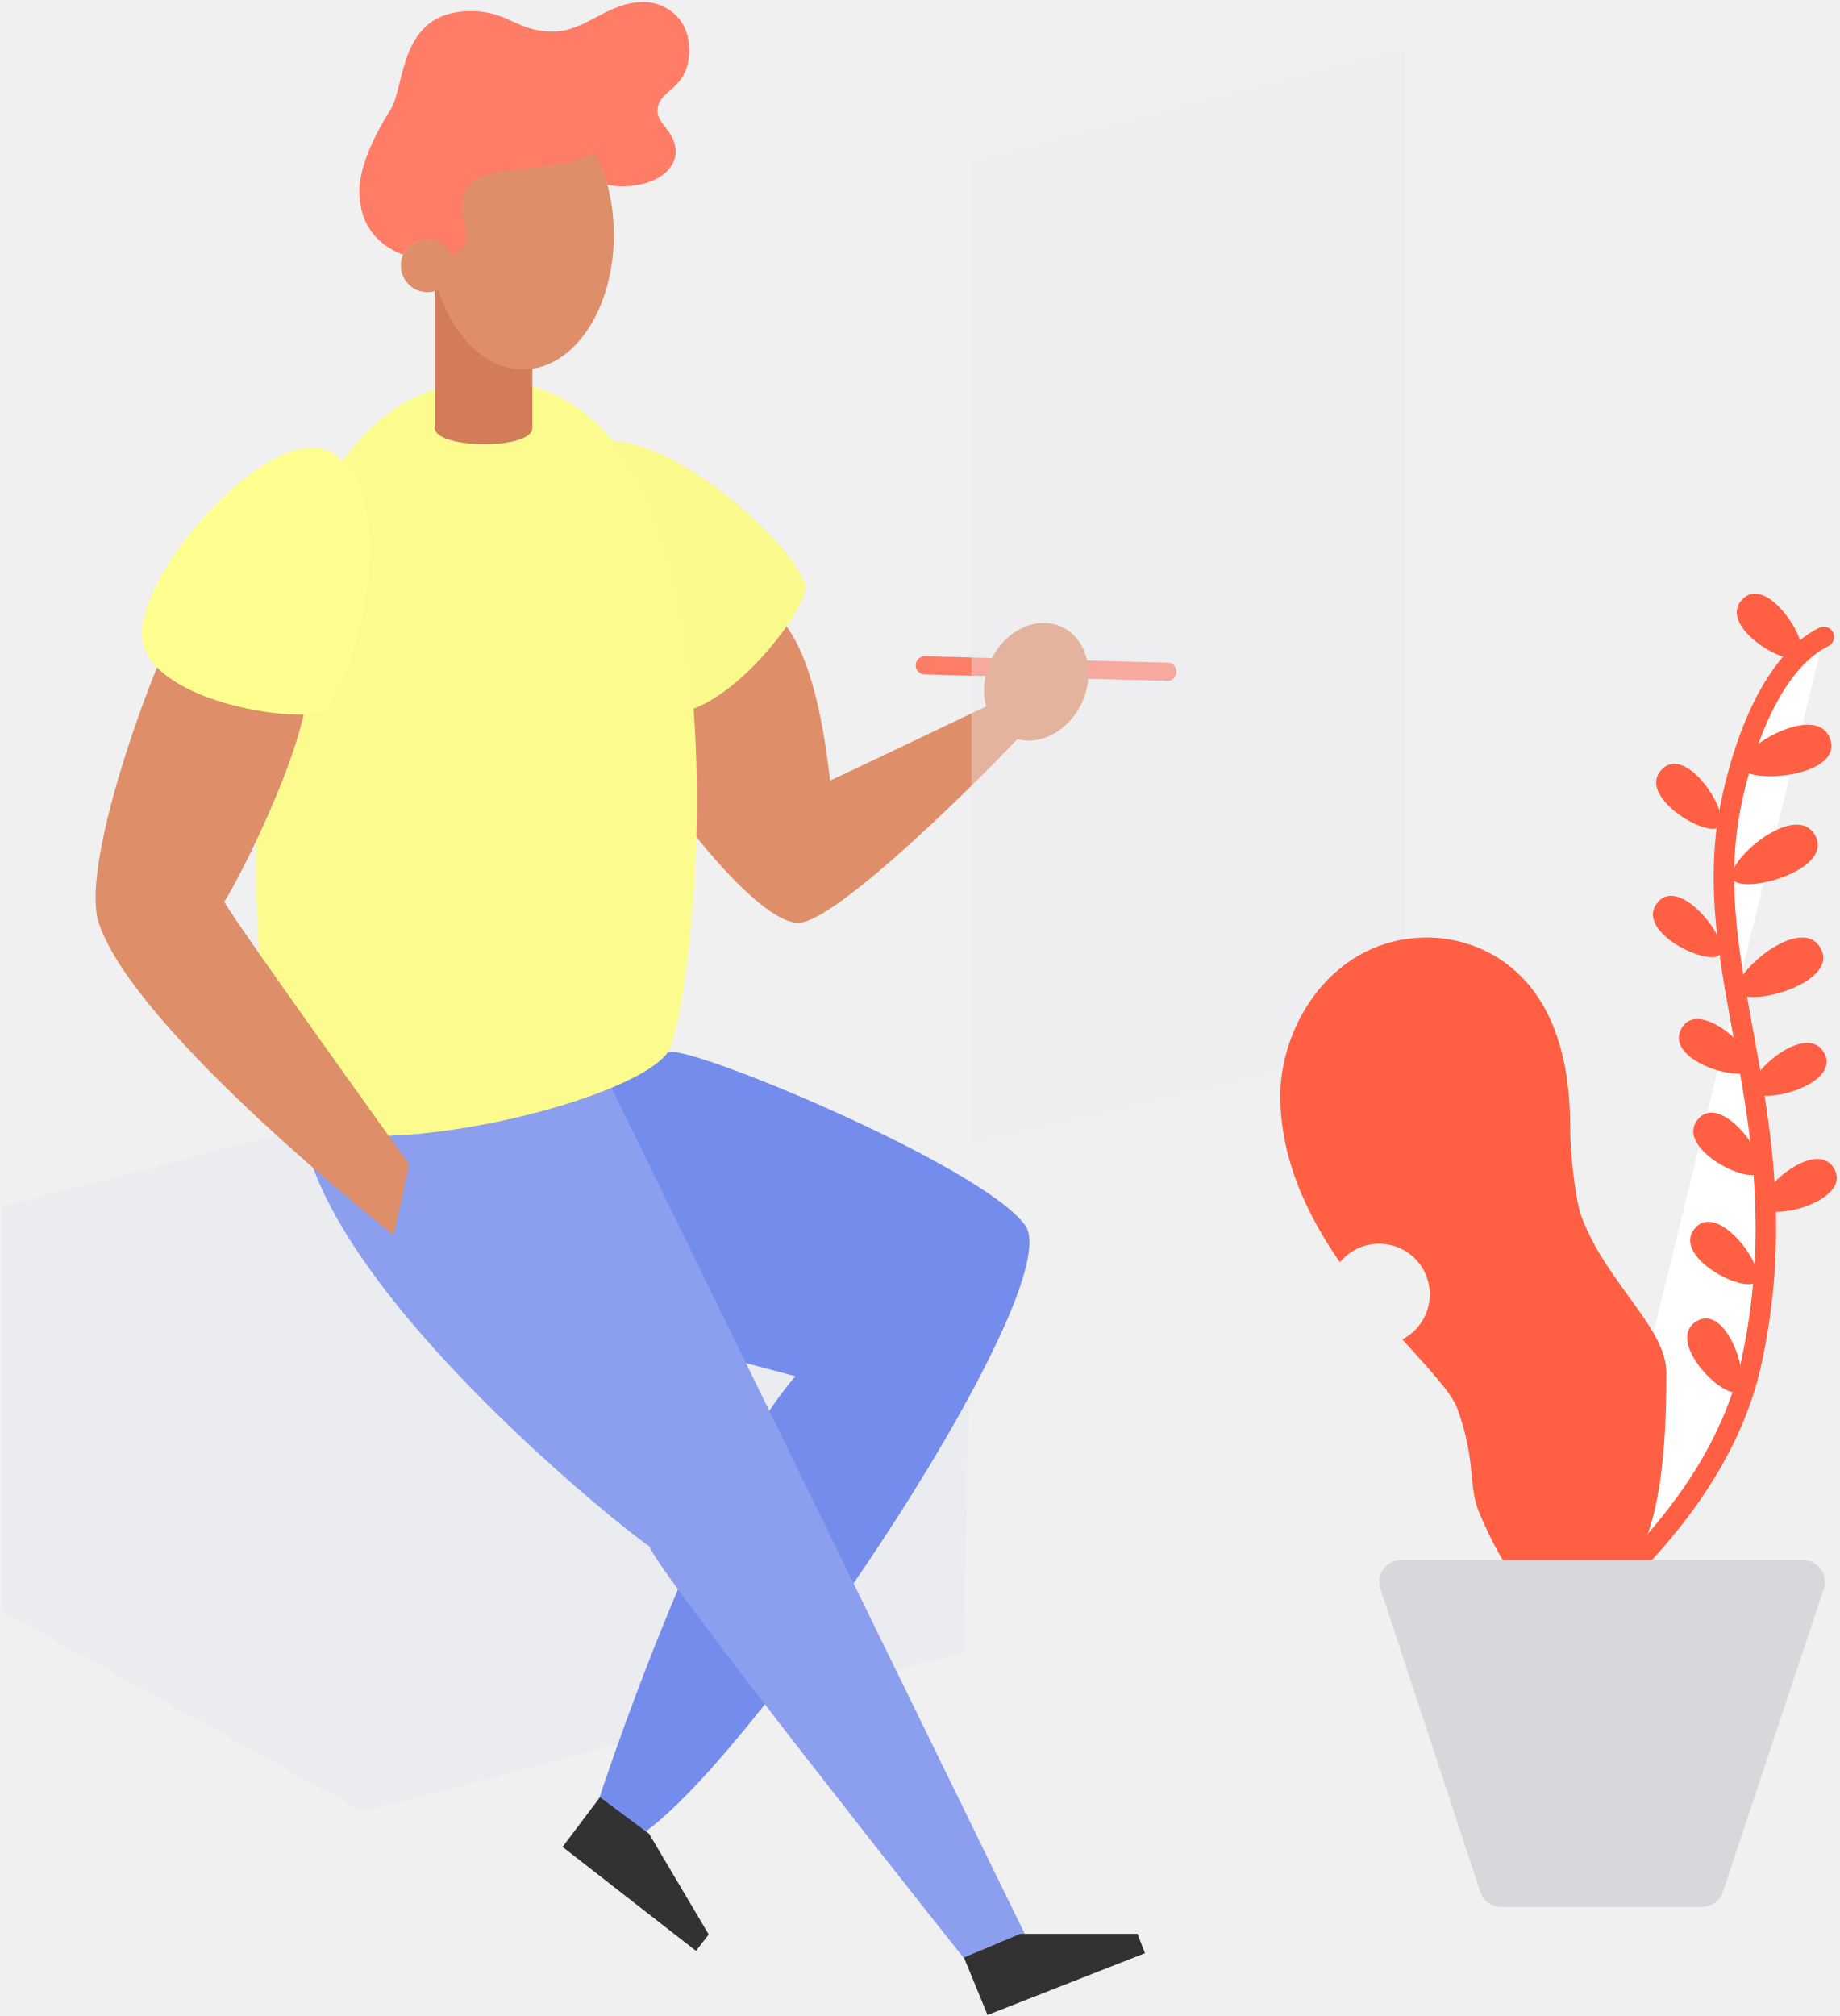
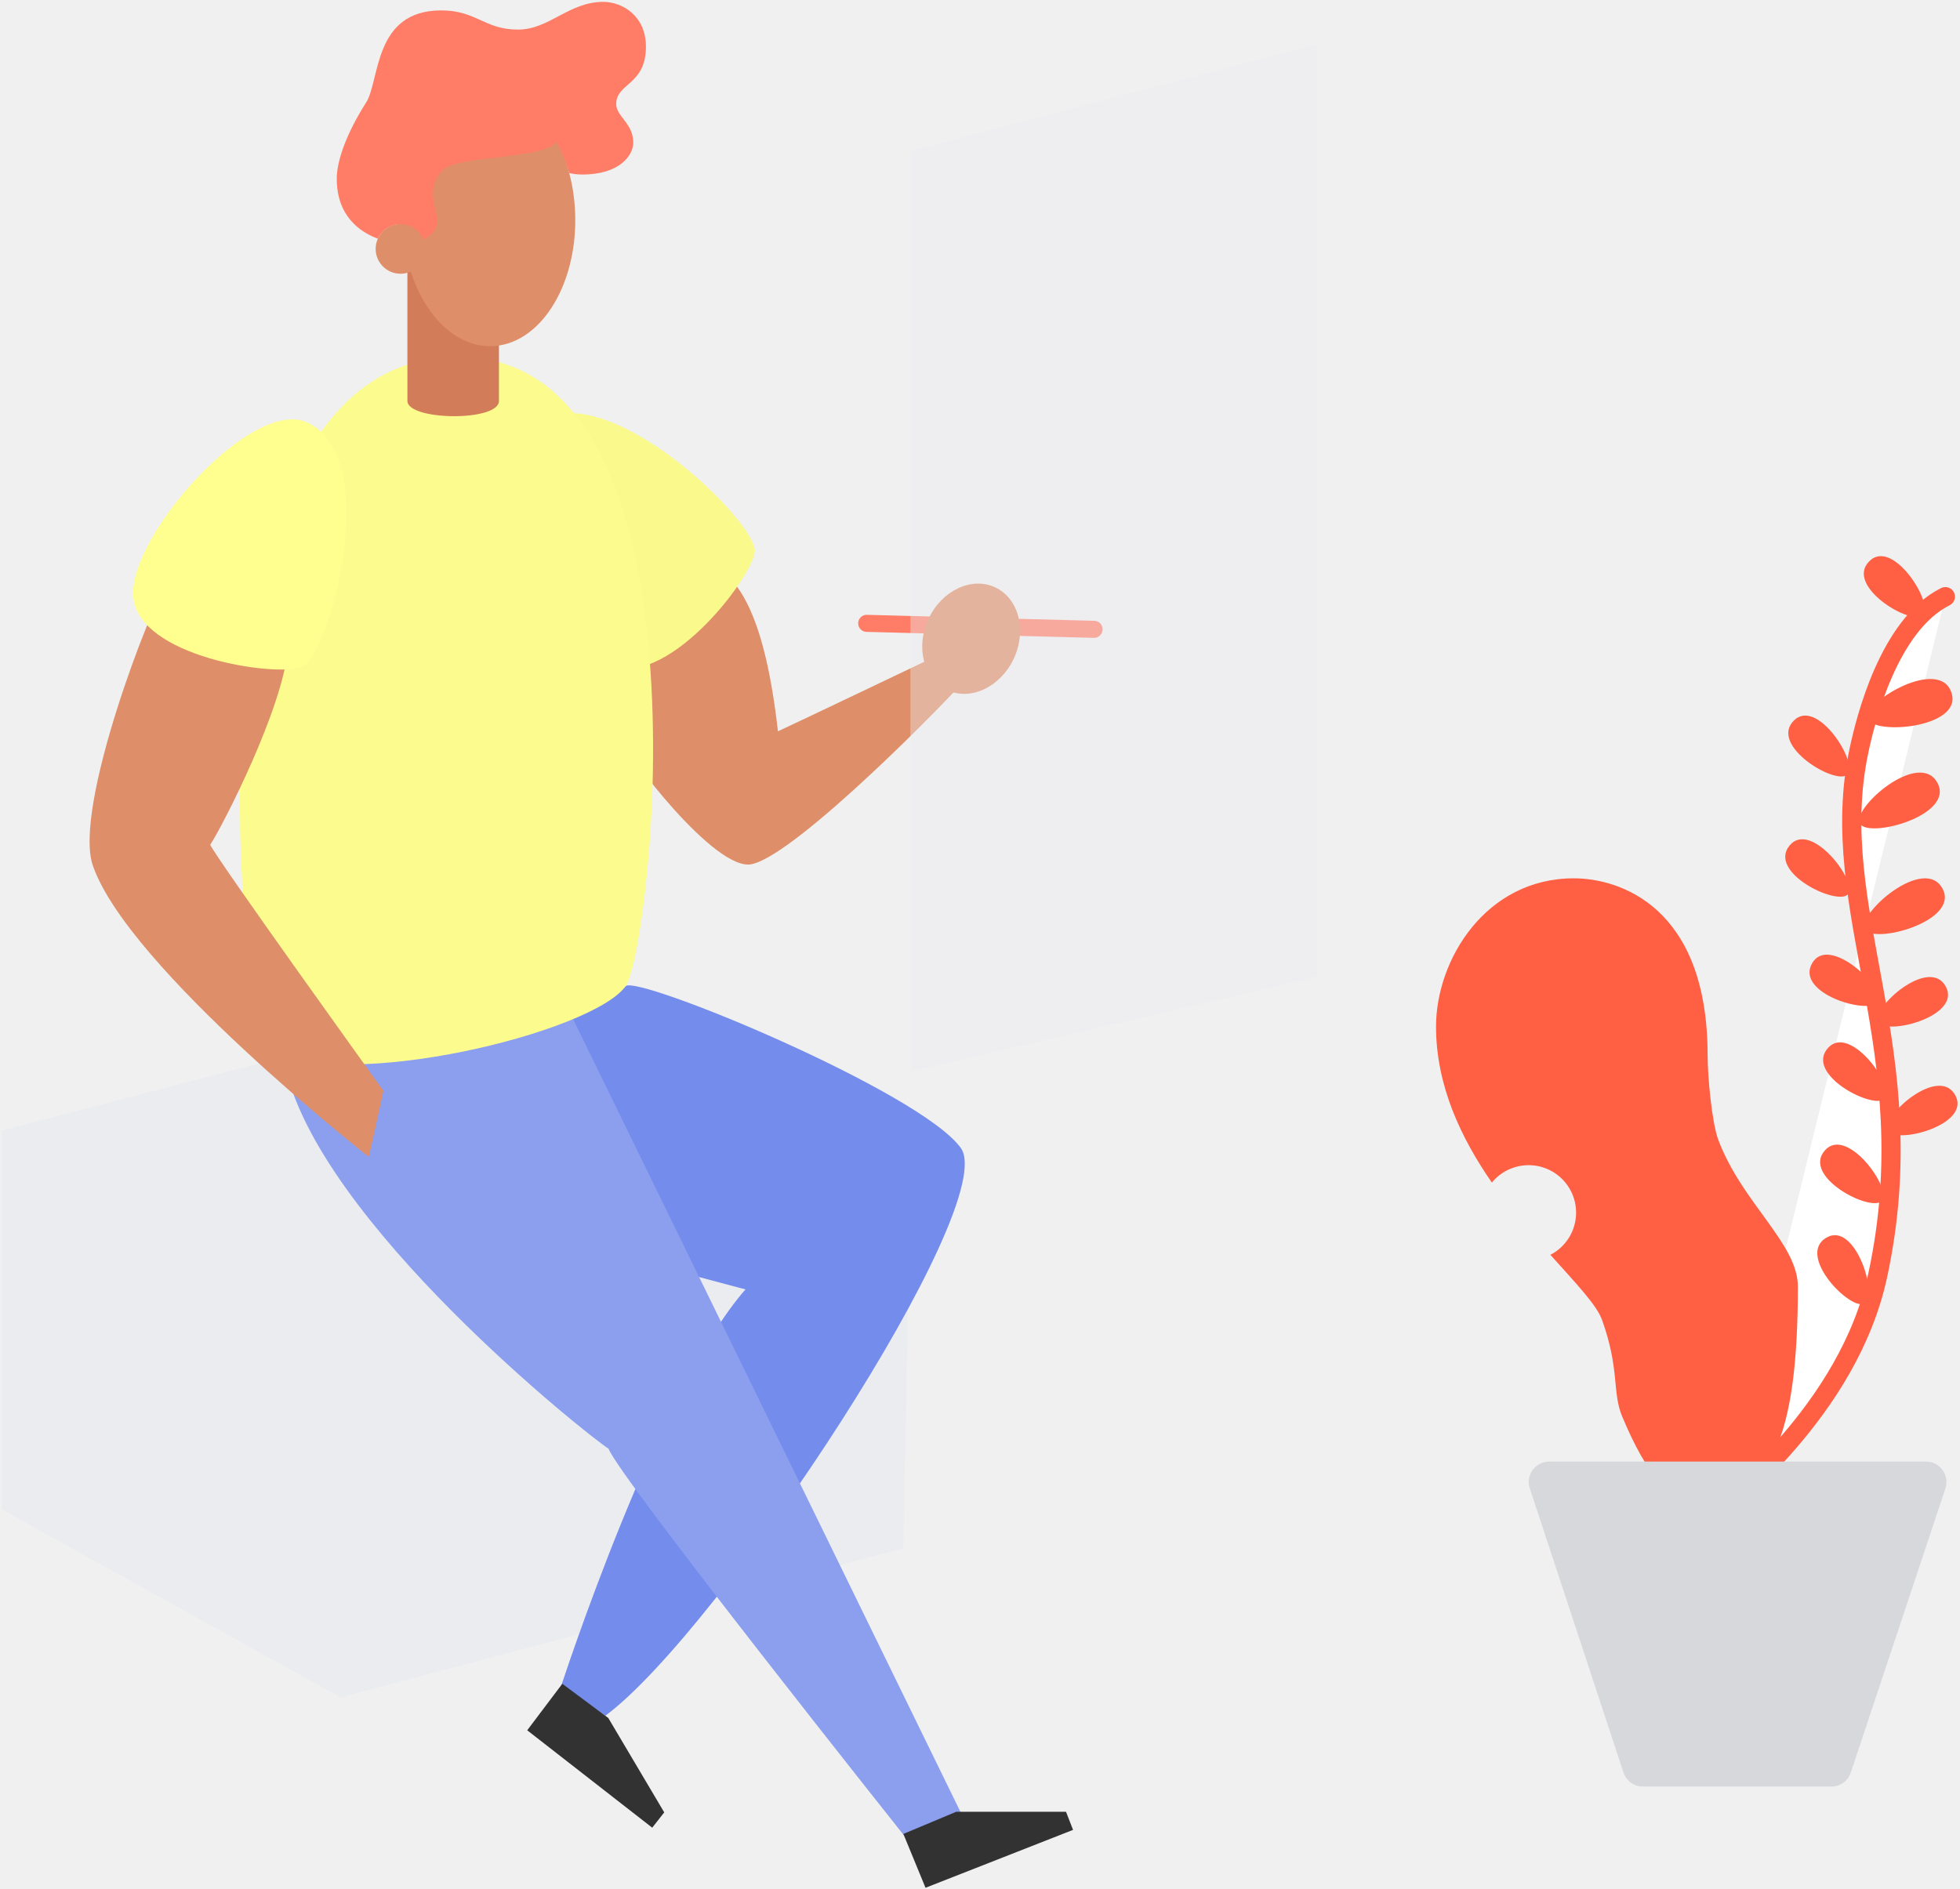
- <svg xmlns="http://www.w3.org/2000/svg" viewBox="0 0 219 240" version="1.1">
+ <svg xmlns="http://www.w3.org/2000/svg" viewBox="0 0 249 240" version="1.1">
  <polygon id="Path" fill="#EBECF0" fill-rule="nonzero" points="0.23 143.664 0.23 191.808 43.254 215.688 114.764 196.735 115.658 147.836 66.978 126.236" />
  <line x1="110.107" y1="79.208" x2="138.991" y2="79.969" id="Path" stroke="#FF7D66" stroke-width="2.167" stroke-linecap="round" />
  <path d="M79.465,125.323 C80.82,123.779 116.92,138.704 122.064,145.877 C127.208,153.05 91.457,207.223 76.908,218.018 C75.283,216.905 71.344,214.082 71.344,214.082 C71.344,214.082 83.583,176.511 94.708,163.845 C91.885,163.075 82.727,160.678 82.727,160.678 L72.685,129.256 C74.281,128.592 77.688,127.346 79.465,125.323 Z" id="Path" fill="#748CEC" fill-rule="nonzero" />
  <path d="M72.685,129.253 L122.064,230.332 L114.91,233.312 C114.91,233.312 78.488,187.503 77.315,184.088 C75.177,182.804 40.115,155.084 36.163,135.123 C41.772,136.112 63.288,134.086 72.685,129.253 Z" id="Path" fill="#8C9FEE" fill-rule="nonzero" />
  <path d="M91.07,71.978 C93.979,74.07 97.173,78.309 98.831,92.928 C101.77,91.574 118.8,83.431 118.8,83.431 C118.8,83.431 122.944,85.769 122.116,86.898 C121.287,88.028 101.393,108.526 95.515,109.807 C90.91,110.863 79.314,95.564 79.013,93.906 C78.712,92.248 84.135,74.313 84.135,74.313 L91.07,71.978 Z" id="Path" fill="#DE8E68" fill-rule="nonzero" />
  <ellipse id="Oval" fill="#DE8E68" fill-rule="nonzero" transform="translate(123.3746, 81.16461) rotate(-64.91) translate(-123.3746, -81.16461) " cx="123.375" cy="81.165" rx="7.208" ry="5.978" />
  <path d="M67.991,53.775 C76.93,47.366 96.363,66.536 95.892,70.12 C95.42,73.704 84.423,87.89 77.152,84.447 C69.882,81.004 61.636,58.323 67.991,53.775 Z" id="Path" fill="#FAFA8C" fill-rule="nonzero" />
  <path d="M58.239,45.343 C21.92,45.343 30.154,128.693 34.312,133.411 C44.026,138.807 75.242,131.214 79.471,125.323 C82.835,120.493 91.287,45.343 58.239,45.343 Z" id="Path" fill="#FCFC8E" fill-rule="nonzero" />
  <path d="M21.34,73.85 C19.243,76.724 9.272,102.563 11.786,109.958 C16.218,122.961 46.841,147.004 46.841,147.004 C47.382,144.837 48.707,138.607 48.707,138.607 C48.707,138.607 27.795,109.53 26.706,107.353 C28.415,104.709 35.878,90.095 36.58,82.475 C37.281,74.855 21.34,73.85 21.34,73.85 Z" id="Path" fill="#DE8E68" fill-rule="nonzero" />
  <path d="M63.386,50.942 C63.386,53.613 51.757,53.456 51.757,50.942 L51.757,33.917 L63.386,33.917 L63.386,50.942 Z" id="Path" fill="#D37C59" fill-rule="nonzero" />
  <path d="M61.794,11.476 C67.857,11.362 72.91,18.547 73.08,27.525 C73.249,36.502 68.47,43.873 62.406,43.987 C57.926,44.072 53.998,40.172 52.184,34.508 C51.789,34.687 51.35,34.786 50.888,34.786 C49.14,34.786 47.724,33.37 47.724,31.623 C47.724,29.875 49.14,28.459 50.888,28.459 C50.972,28.459 51.055,28.462 51.137,28.468 L51.13,28.307 L51.13,28.307 L51.121,27.939 C50.951,18.961 55.73,11.591 61.794,11.476 Z" id="Combined-Shape" fill="#DE8E68" fill-rule="nonzero" />
  <path d="M82.06,5.927 C82.06,2.026 79.081,0.238 76.643,0.238 C72.244,0.238 69.784,3.76 65.808,3.76 C61.536,3.76 60.534,1.322 56.056,1.322 C47.404,1.322 48.29,10.234 46.505,13.04 C44.259,16.562 42.783,20.17 42.783,22.721 C42.783,27.402 45.662,29.461 47.997,30.328 C48.52,29.19 49.665,28.467 50.917,28.485 C52.169,28.503 53.293,29.257 53.783,30.409 C55.425,29.699 55.558,28.451 55.558,28.039 C55.558,26.546 53.951,23.976 56.219,21.646 C58.131,19.677 68.804,20.316 70.7,18.046 C71.42,19.13 72.127,21.381 72.325,21.995 C72.859,22.11 73.404,22.172 73.95,22.18 C78.731,22.18 80.451,19.742 80.451,18.116 C80.451,15.679 78.284,14.777 78.284,13.241 C78.268,10.521 82.06,10.86 82.06,5.927 Z" id="Path" fill="#FF7D66" fill-rule="nonzero" />
  <path d="M39.007,53.67 C48.872,58.172 41.688,83.466 38.365,84.761 C35.041,86.056 17.458,83.474 16.922,75.757 C16.386,68.04 32.013,50.473 39.007,53.67 Z" id="Path" fill="#FFFF8F" fill-rule="nonzero" />
  <polygon id="Path" fill="#323233" fill-rule="nonzero" points="114.764 233.036 121.479 230.221 135.427 230.221 136.321 232.524 117.578 239.881" />
  <polygon id="Path" fill="#323233" fill-rule="nonzero" points="71.434 213.958 77.277 218.302 84.385 230.3 82.86 232.245 66.978 219.868" />
  <polygon id="Path" fill="#EBECF0" fill-rule="nonzero" opacity="0.4" points="167.269 124.158 115.658 136.172 115.658 19.178 167.269 5.621" />
-   <path d="M188.609,192.366 C188.936,190.846 204.802,179.523 208.559,162.005 C214.681,133.452 201.803,115.731 206.175,95.334 C206.988,91.479 209.967,79.409 217.14,75.817" id="Path" stroke="#FF5F42" stroke-width="2.438" fill="#FFFFFF" stroke-linecap="round" />
-   <path d="M169.942,111.608 C175.693,111.608 186.937,115.154 186.937,134.091 C186.937,136.911 187.495,142.711 188.292,144.834 C191.315,152.885 198.417,158.037 198.404,163.493 C198.404,182.749 194.928,190.201 186.141,190.968 C182.351,191.298 179.185,187.422 176.075,179.976 C174.799,176.92 175.777,173.957 173.521,167.71 C172.857,165.841 170.189,163.048 166.963,159.451 C169.141,158.327 170.423,155.996 170.205,153.554 C169.987,151.112 168.313,149.044 165.969,148.324 C163.626,147.603 161.079,148.373 159.527,150.271 C155.621,144.631 152.435,137.957 152.435,130.448 C152.435,121.958 158.749,111.608 169.942,111.608 Z M206.874,165.633 C205.124,166.643 198.133,159.516 202.042,157.26 C205.693,155.152 208.624,164.622 206.874,165.633 Z M209.076,152.587 C207.738,154.098 198.848,149.55 201.841,146.175 C204.637,143.019 210.414,151.075 209.076,152.587 Z M218.433,139.233 C220.364,142.979 210.764,145.463 209.84,143.661 C208.916,141.86 216.363,135.223 218.433,139.233 Z M209.453,139.59 C208.115,141.102 199.224,136.556 202.218,133.178 C205.013,130.023 210.791,138.079 209.453,139.59 Z M217.224,125.418 C219.156,129.164 209.556,131.648 208.632,129.847 C207.708,128.045 215.158,121.411 217.224,125.418 Z M208.548,127.298 C207.516,129.031 197.932,126.23 200.24,122.354 C202.407,118.732 209.58,125.564 208.548,127.298 Z M216.805,112.971 C218.928,117.091 207.928,120.043 206.909,118.071 C205.891,116.099 214.537,108.561 216.805,112.971 Z M204.775,113.626 C203.477,115.173 194.468,110.871 197.369,107.415 C200.078,104.186 206.072,112.079 204.775,113.626 Z M216.163,99.535 C218.286,103.655 207.283,106.608 206.267,104.636 C205.251,102.664 213.876,95.125 216.163,99.535 Z M204.702,98.424 C203.269,99.847 194.693,94.743 197.897,91.558 C200.877,88.591 206.135,97.002 204.702,98.424 Z M217.937,88.088 C219.291,92.525 207.928,93.443 207.283,91.319 C206.638,89.195 216.496,83.342 217.937,88.088 Z M214.299,78.168 C212.866,79.59 204.282,74.476 207.494,71.301 C210.474,68.321 215.732,76.746 214.299,78.168 Z" id="Combined-Shape" fill="#FF5F42" fill-rule="nonzero" />
-   <path d="M202.667,227.017 L178.713,227.017 C177.595,227.017 176.603,226.301 176.251,225.24 L164.346,189.126 C164.085,188.337 164.219,187.47 164.706,186.796 C165.193,186.122 165.974,185.724 166.805,185.724 L214.689,185.724 C215.522,185.724 216.304,186.124 216.791,186.8 C217.278,187.475 217.411,188.344 217.149,189.134 L205.127,225.245 C204.774,226.304 203.783,227.018 202.667,227.017 L202.667,227.017 Z" id="Path" fill="#D7D8DB" fill-rule="nonzero" />
+   <path d="M218.609,192.366 C218.936,190.846 234.802,179.523 238.559,162.005 C244.681,133.452 231.803,115.731 236.175,95.334 C236.988,91.479 239.967,79.409 247.14,75.817" id="Path" stroke="#FF5F42" stroke-width="2.438" fill="#FFFFFF" stroke-linecap="round" />
+   <path d="M199.942,111.608 C205.693,111.608 216.937,115.154 216.937,134.091 C216.937,136.911 217.495,142.711 218.292,144.834 C221.315,152.885 228.417,158.037 228.404,163.493 C228.404,182.749 224.928,190.201 216.141,190.968 C212.351,191.298 209.185,187.422 206.075,179.976 C204.799,176.92 205.777,173.957 203.521,167.71 C202.857,165.841 200.189,163.048 196.963,159.451 C199.141,158.327 200.423,155.996 200.205,153.554 C199.987,151.112 198.313,149.044 195.969,148.324 C193.626,147.603 191.079,148.373 189.527,150.271 C185.621,144.631 182.435,137.957 182.435,130.448 C182.435,121.958 188.749,111.608 199.942,111.608 Z M236.874,165.633 C235.124,166.643 228.133,159.516 232.042,157.26 C235.693,155.152 238.624,164.622 236.874,165.633 Z M239.076,152.587 C237.738,154.098 228.848,149.55 231.841,146.175 C234.637,143.019 240.414,151.075 239.076,152.587 Z M248.433,139.233 C250.364,142.979 240.764,145.463 239.84,143.661 C238.916,141.86 246.363,135.223 248.433,139.233 Z M239.453,139.59 C238.115,141.102 229.224,136.556 232.218,133.178 C235.013,130.023 240.791,138.079 239.453,139.59 Z M247.224,125.418 C249.156,129.164 239.556,131.648 238.632,129.847 C237.708,128.045 245.158,121.411 247.224,125.418 Z M238.548,127.298 C237.516,129.031 227.932,126.23 230.24,122.354 C232.407,118.732 239.58,125.564 238.548,127.298 Z M246.805,112.971 C248.928,117.091 237.928,120.043 236.909,118.071 C235.891,116.099 244.537,108.561 246.805,112.971 Z M234.775,113.626 C233.477,115.173 224.468,110.871 227.369,107.415 C230.078,104.186 236.072,112.079 234.775,113.626 Z M246.163,99.535 C248.286,103.655 237.283,106.608 236.267,104.636 C235.251,102.664 243.876,95.125 246.163,99.535 Z M234.702,98.424 C233.269,99.847 224.693,94.743 227.897,91.558 C230.877,88.591 236.135,97.002 234.702,98.424 Z M247.937,88.088 C249.291,92.525 237.928,93.443 237.283,91.319 C236.638,89.195 246.496,83.342 247.937,88.088 Z M244.299,78.168 C242.866,79.59 234.282,74.476 237.494,71.301 C240.474,68.321 245.732,76.746 244.299,78.168 Z" id="Combined-Shape" fill="#FF5F42" fill-rule="nonzero" />
+   <path d="M232.667,227.017 L208.713,227.017 C207.595,227.017 206.603,226.301 206.251,225.24 L194.346,189.126 C194.085,188.337 194.219,187.47 194.706,186.796 C195.193,186.122 195.974,185.724 196.805,185.724 L244.689,185.724 C245.522,185.724 246.304,186.124 246.791,186.8 C247.278,187.475 247.411,188.344 247.149,189.134 L235.127,225.245 C234.774,226.304 233.783,227.018 232.667,227.017 L232.667,227.017 Z" id="Path" fill="#D7D8DB" fill-rule="nonzero" />
</svg>
